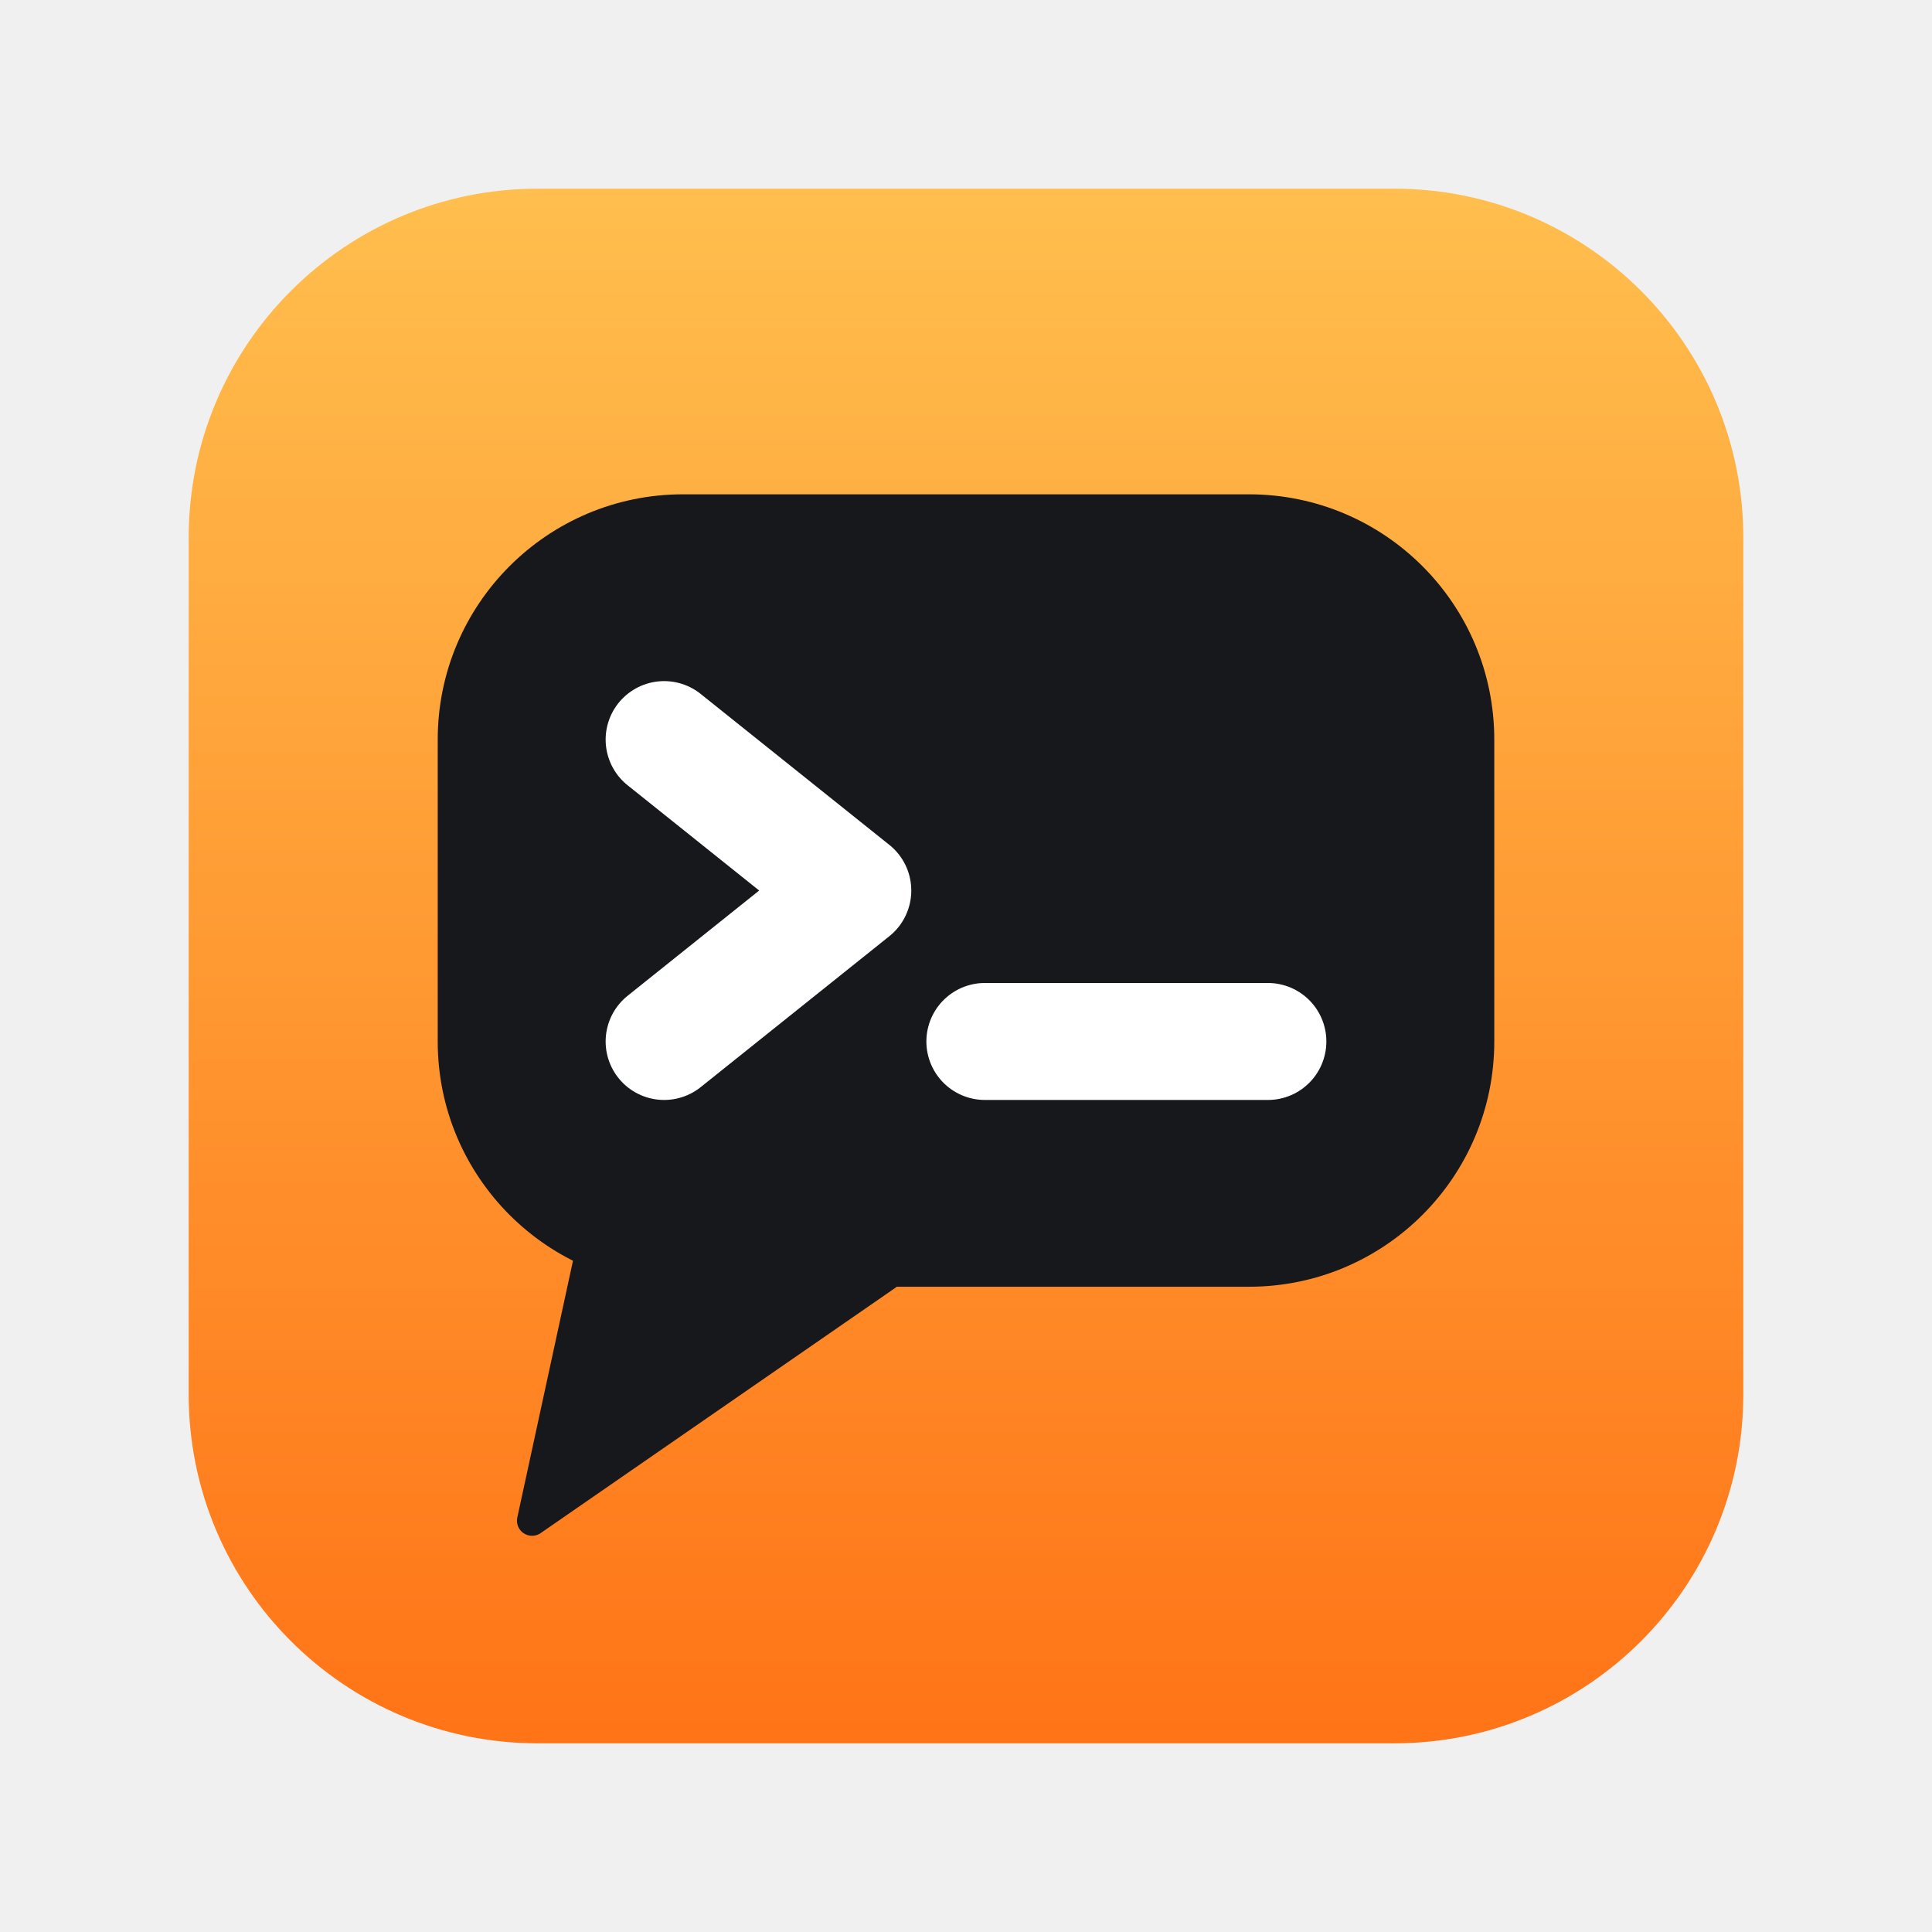
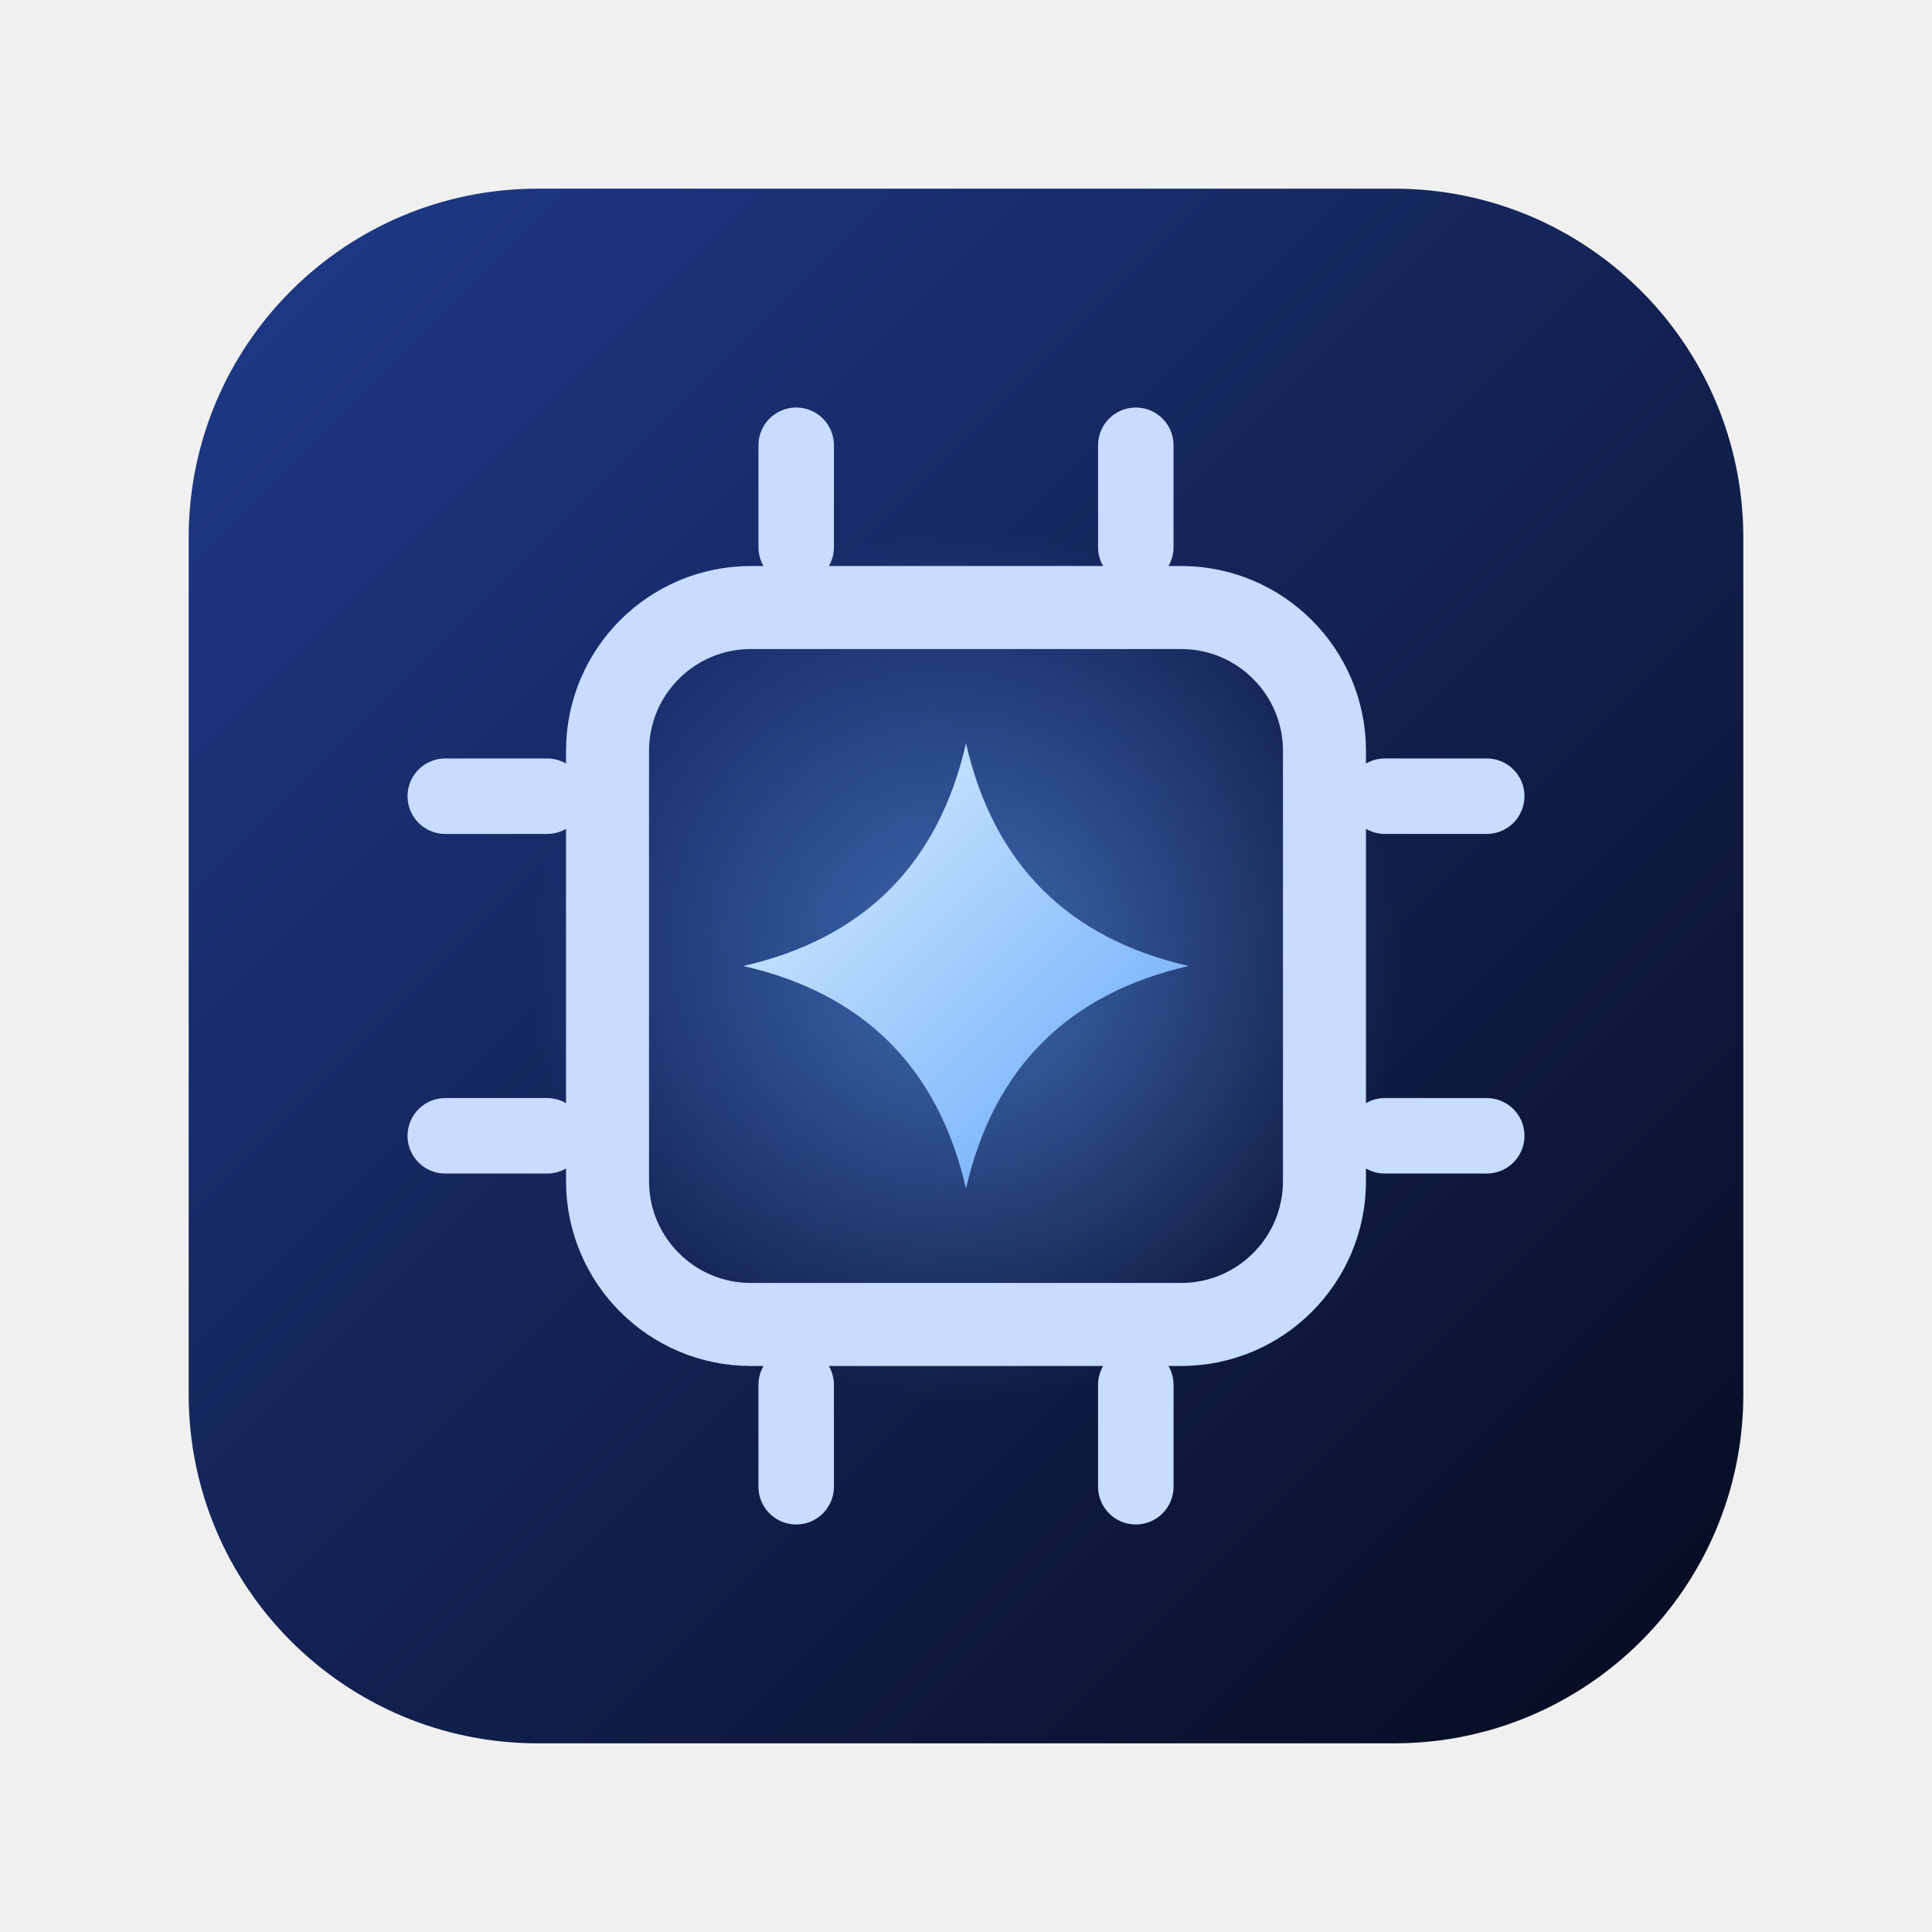
<svg xmlns="http://www.w3.org/2000/svg" viewBox="0 0 1024 1024" width="1024" height="1024">
  <defs>
-     <linearGradient id="g" x1="0" y1="0" x2="0" y2="1">
-       <stop offset="0" stop-color="#ffbe4d" />
-       <stop offset="1" stop-color="#ff7417" />
+     <linearGradient id="g" x1="0" y1="0" x2="1" y2="1">
+       <stop offset="0" stop-color="#1e3a8a" />
+       <stop offset="1" stop-color="#070b1f" />
    </linearGradient>
+     <linearGradient id="s" x1="0" y1="0" x2="1" y2="1">
+       <stop offset="0" stop-color="#e0f2ff" />
+       <stop offset="1" stop-color="#60a5fa" />
+     </linearGradient>
+     <radialGradient id="glow">
+       <stop offset="0" stop-color="#60a5fa" stop-opacity="0.55" />
+       <stop offset="1" stop-color="#60a5fa" stop-opacity="0" />
+     </radialGradient>
  </defs>
  <rect x="100" y="100" width="824" height="824" rx="185" fill="url(#g)" />
-   <rect x="232" y="262" width="560" height="420" rx="130" fill="#17181c" />
-   <path d="M318 640 L282 806 L470 676 Z" fill="#17181c" stroke="#17181c" stroke-width="16" stroke-linejoin="round" />
-   <polyline points="352,392 452,472 352,552" fill="none" stroke="#ffffff" stroke-width="62" stroke-linecap="round" stroke-linejoin="round" />
-   <line x1="522" y1="552" x2="672" y2="552" stroke="#ffffff" stroke-width="62" stroke-linecap="round" />
+   <circle cx="512" cy="512" r="230" fill="url(#glow)" />
+   <rect x="322" y="322" width="380" height="380" rx="76" fill="none" stroke="#c7dcff" stroke-width="44" />
+   <g stroke="#c7dcff" stroke-width="40" stroke-linecap="round">
+     <line x1="422" y1="236" x2="422" y2="290" />
+     <line x1="602" y1="236" x2="602" y2="290" />
+     <line x1="422" y1="734" x2="422" y2="788" />
+     <line x1="602" y1="734" x2="602" y2="788" />
+     <line x1="236" y1="422" x2="290" y2="422" />
+     <line x1="236" y1="602" x2="290" y2="602" />
+     <line x1="734" y1="422" x2="788" y2="422" />
+     <line x1="734" y1="602" x2="788" y2="602" />
+   </g>
+   <path d="M512,394 Q534,490 630,512 Q534,534 512,630 Q490,534 394,512 Q490,490 512,394 Z" fill="url(#s)" />
</svg>
